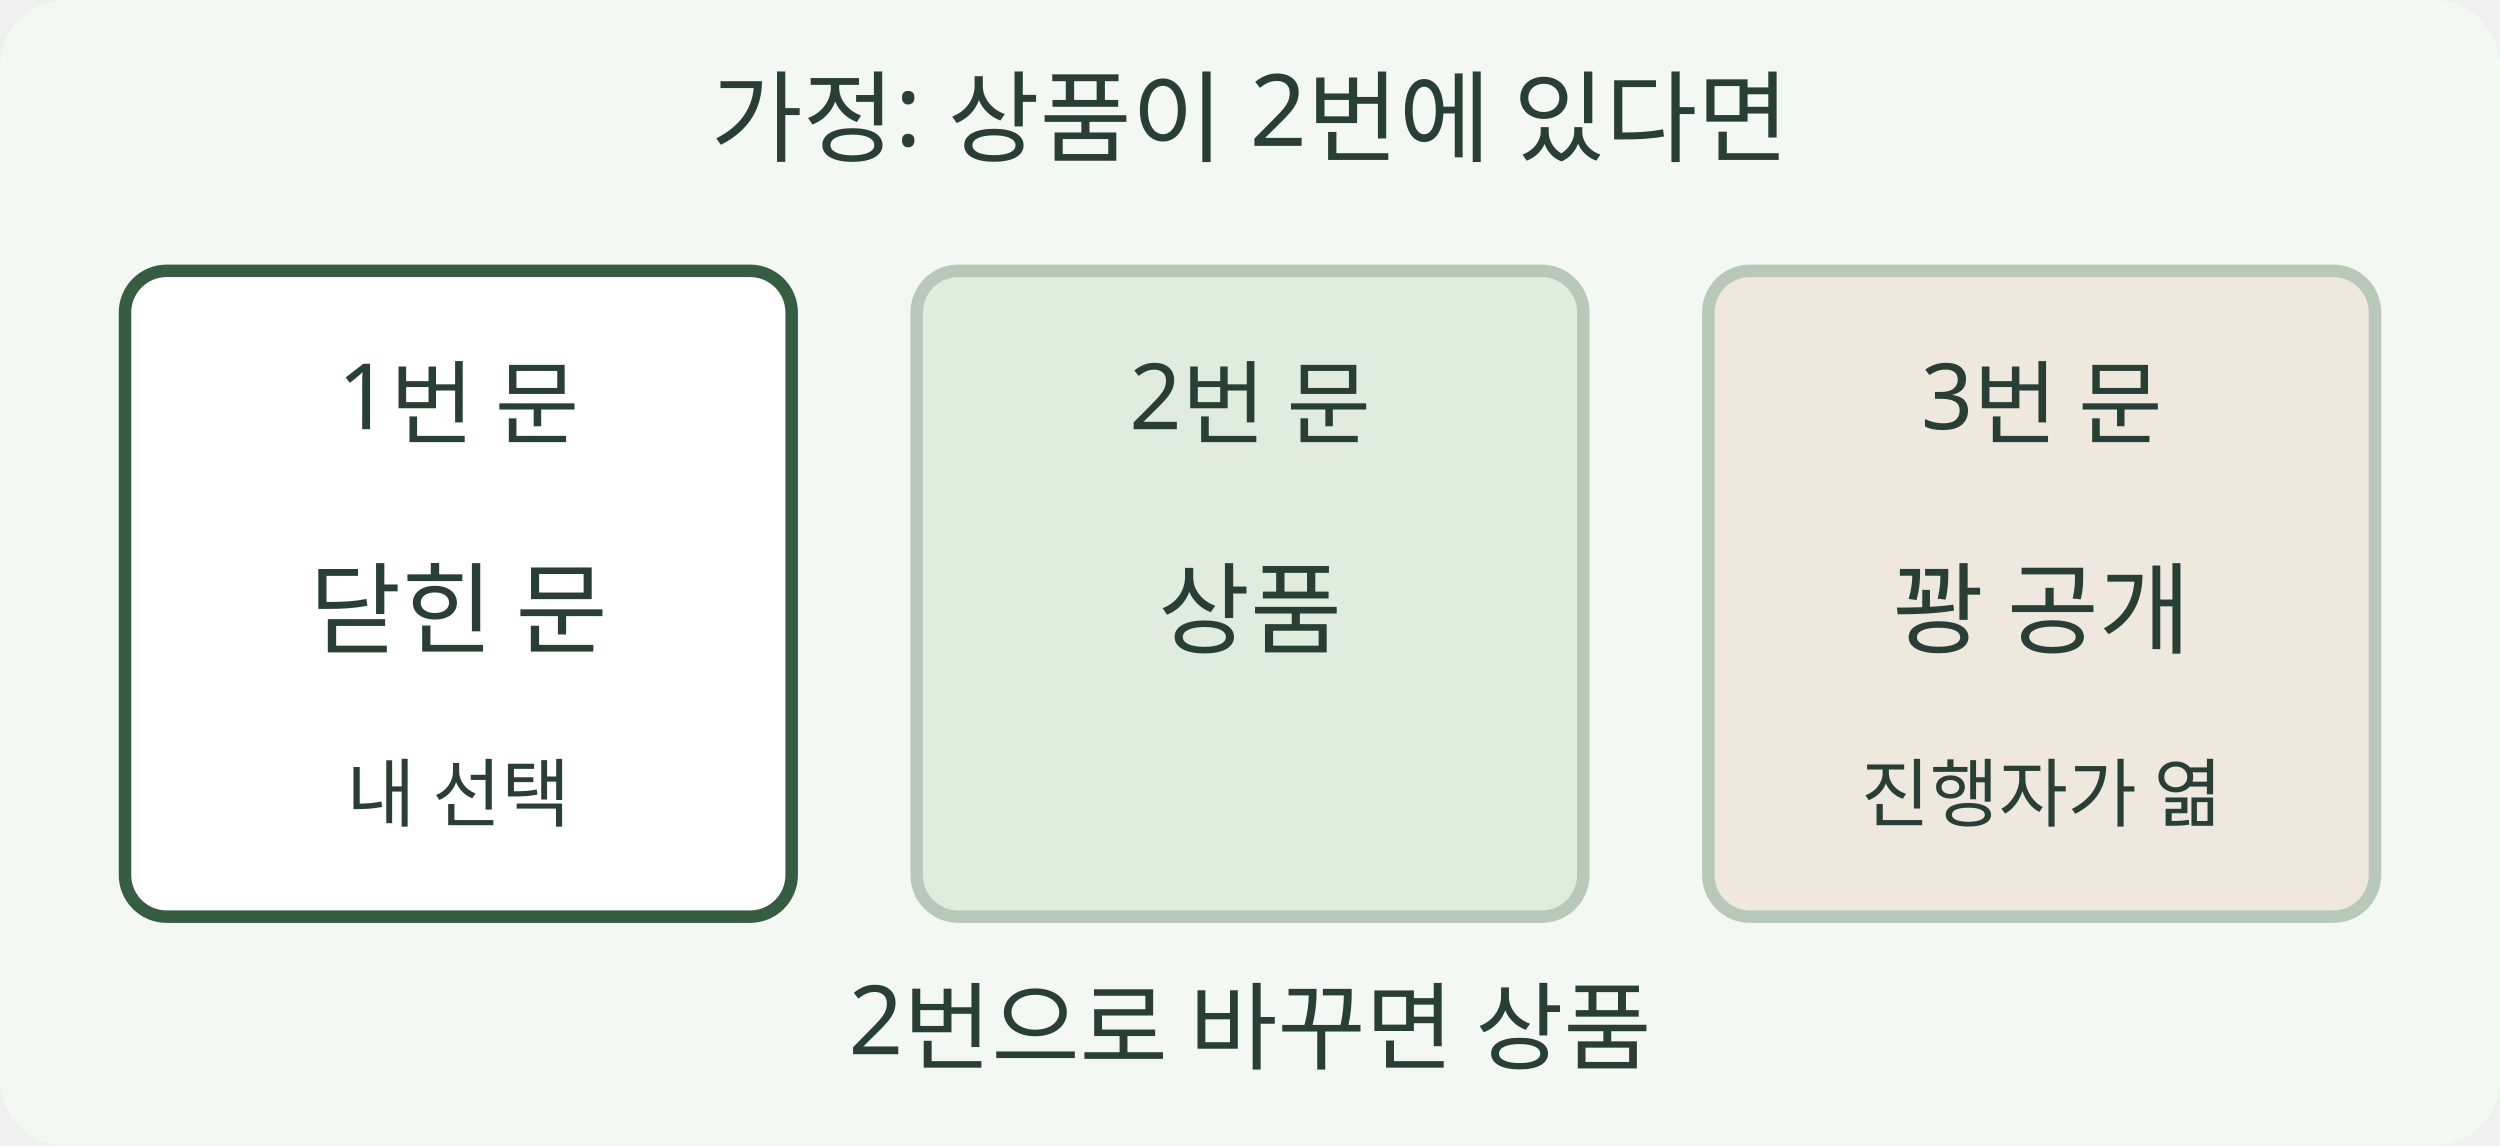
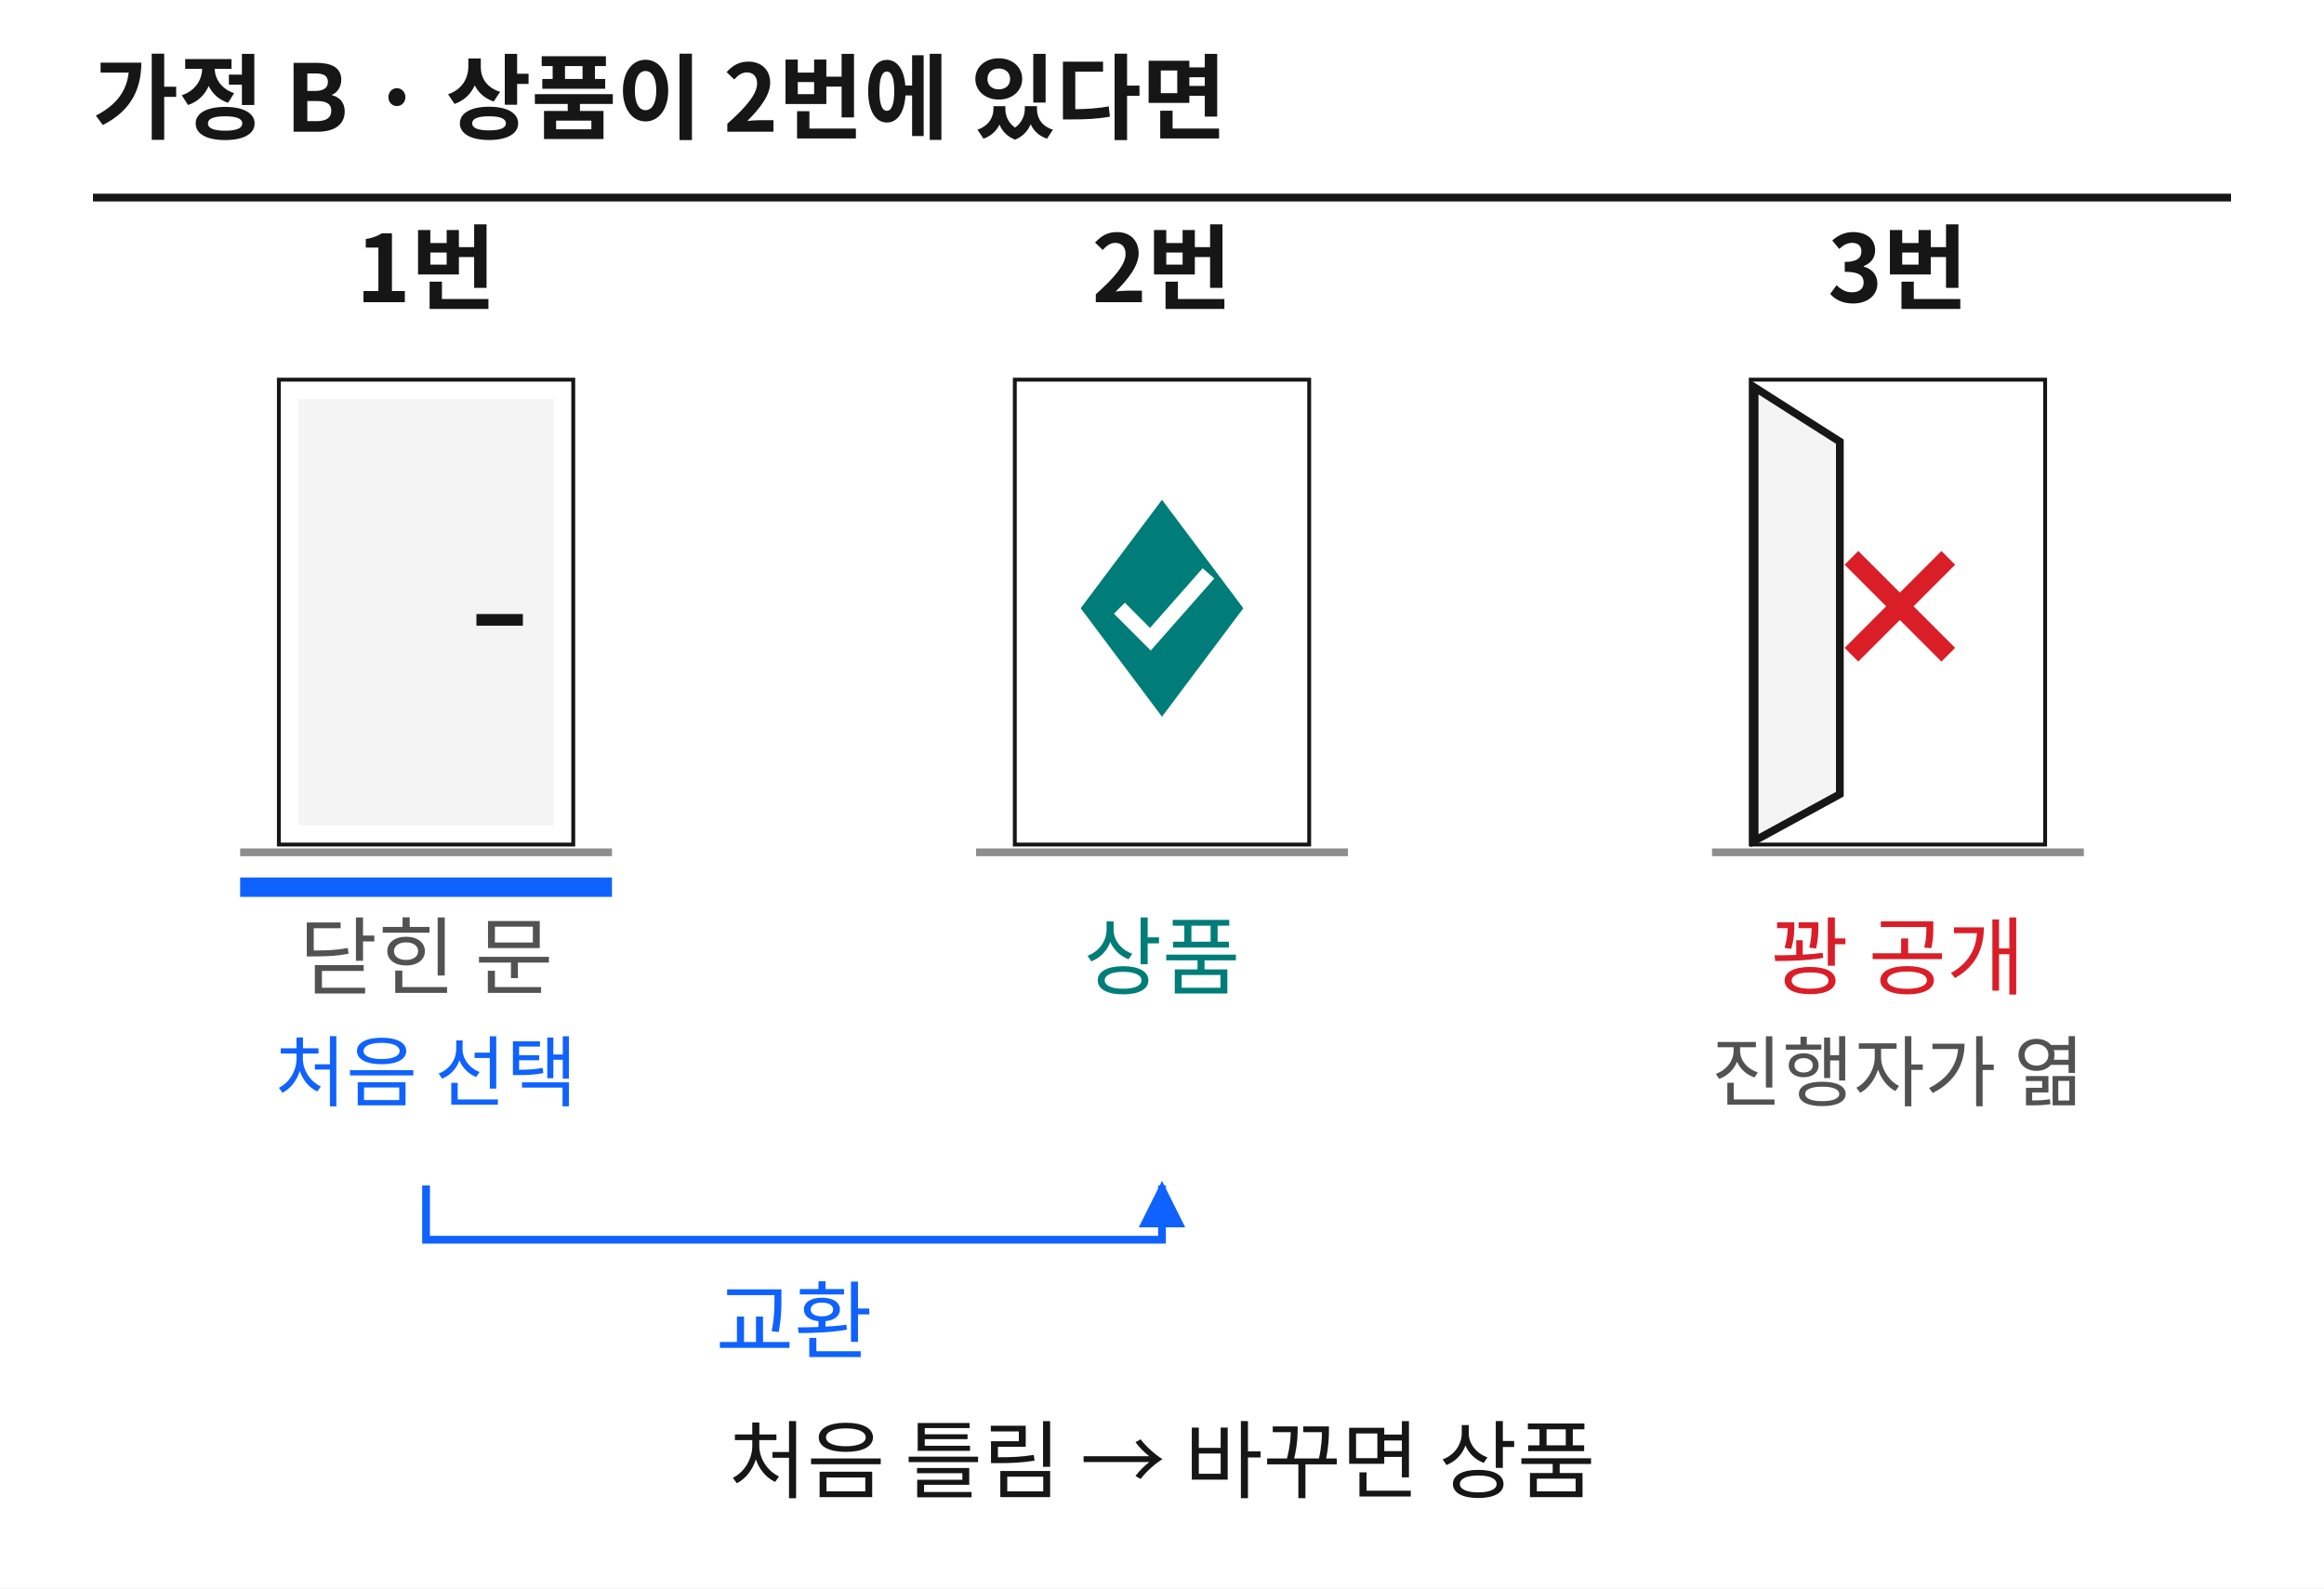
- <svg xmlns="http://www.w3.org/2000/svg" viewBox="0 0 600 275" role="img" aria-labelledby="title desc">
-   <rect width="600" height="275" rx="16" fill="#f4f8f3" />
-   <g font-family="system-ui,Malgun Gothic,sans-serif" fill="#293f35">
-     <text x="300" y="37" font-size="24" text-anchor="middle">가정: 상품이 2번에 있다면</text>
-     <rect x="30" y="65" width="160" height="155" rx="10" fill="#fff" stroke="#365c42" stroke-width="3" />
-     <text x="110" y="103" font-size="22" text-anchor="middle">1번 문</text>
-     <text x="110" y="155" font-size="24" text-anchor="middle">닫힌 문</text>
-     <text x="110" y="197" font-size="18" text-anchor="middle">내 선택</text>
-     <rect x="220" y="65" width="160" height="155" rx="10" fill="#e0edde" stroke="#b8c9ba" stroke-width="3" />
-     <text x="300" y="103" font-size="22" text-anchor="middle">2번 문</text>
-     <text x="300" y="155" font-size="24" text-anchor="middle">상품</text>
-     <text x="300" y="197" font-size="18" text-anchor="middle" />
-     <rect x="410" y="65" width="160" height="155" rx="10" fill="#eee8df" stroke="#b8c9ba" stroke-width="3" />
-     <text x="490" y="103" font-size="22" text-anchor="middle">3번 문</text>
-     <text x="490" y="155" font-size="24" text-anchor="middle">꽝 공개</text>
-     <text x="490" y="197" font-size="18" text-anchor="middle">진행자가 엶</text>
-     <text x="300" y="253" font-size="23" text-anchor="middle">2번으로 바꾸면 상품</text>
+ <svg xmlns="http://www.w3.org/2000/svg" viewBox="0 0 600 410" role="img" aria-labelledby="title desc">
+   <defs>
+     <pattern id="hatch" width="8" height="8" patternUnits="userSpaceOnUse">
+       <rect width="8" height="8" fill="#f4f4f4" />
+       <path d="M-2 2L2-2M0 8L8 0M6 10L10 6" stroke="#8d8d8d" stroke-width="1" />
+     </pattern>
+     <marker id="arrow" viewBox="0 0 10 10" refX="9" refY="5" markerWidth="6" markerHeight="6" orient="auto">
+       <path d="M0 0L10 5L0 10Z" fill="#0f62fe" />
+     </marker>
+   </defs>
+   <rect width="600" height="410" fill="#fff" />
+   <g font-family="IBM Plex Sans,Noto Sans KR,Noto Sans CJK KR,system-ui,sans-serif" fill="#161616">
+     <text x="24" y="34" font-size="24" fill="#161616" text-anchor="start" font-weight="600">가정 B · 상품이 2번에 있다면</text>
+     <path d="M24 51H576" stroke="#161616" stroke-width="2" />
+     <g transform="translate(50 88) scale(1)">
+       <rect x="22" y="10" width="76" height="120" fill="#ffffff" stroke="#161616" />
+       <rect x="27" y="15" width="66" height="110" fill="#f4f4f4" />
+       <path d="M73 72H85" stroke="#161616" stroke-width="3" />
+       <path d="M12 132H108" stroke="#8d8d8d" stroke-width="2" />
+       <path d="M12 141H108" stroke="#0f62fe" stroke-width="5" />
+     </g>
+     <text x="110" y="78" font-size="24" fill="#161616" text-anchor="middle" font-weight="600">1번</text>
+     <text x="110" y="255" font-size="22" fill="#525252" text-anchor="middle" font-weight="400">닫힌 문</text>
+     <text x="110" y="284" font-size="20" fill="#0f62fe" text-anchor="middle" font-weight="400">처음 선택</text>
+     <g transform="translate(240 88) scale(1)">
+       <rect x="22" y="10" width="76" height="120" fill="#ffffff" stroke="#161616" />
+       <path d="M60 41l21 28-21 28-21-28z" fill="#007d79" />
+       <path d="M49 69l8 8 15-17" fill="none" stroke="#fff" stroke-width="4" />
+       <path d="M12 132H108" stroke="#8d8d8d" stroke-width="2" />
+     </g>
+     <text x="300" y="78" font-size="24" fill="#161616" text-anchor="middle" font-weight="600">2번</text>
+     <text x="300" y="255" font-size="22" fill="#007d79" text-anchor="middle" font-weight="400">상품</text>
+     <text x="300" y="284" font-size="20" fill="#525252" text-anchor="middle" font-weight="400" />
+     <g transform="translate(430 88) scale(1)">
+       <rect x="22" y="10" width="76" height="120" fill="#ffffff" stroke="#161616" />
+       <path d="M48 56l25 25m0-25L48 81" stroke="#da1e28" stroke-width="5" />
+       <path d="M23 12l22 14v91l-22 12z" fill="#f4f4f4" stroke="#161616" stroke-width="2" />
+       <path d="M12 132H108" stroke="#8d8d8d" stroke-width="2" />
+     </g>
+     <text x="490" y="78" font-size="24" fill="#161616" text-anchor="middle" font-weight="600">3번</text>
+     <text x="490" y="255" font-size="22" fill="#da1e28" text-anchor="middle" font-weight="400">꽝 공개</text>
+     <text x="490" y="284" font-size="20" fill="#525252" text-anchor="middle" font-weight="400">진행자가 엶</text>
+     <path d="M110 306V320H300V306" stroke="#0f62fe" stroke-width="2" fill="none" marker-end="url(#arrow)" />
+     <text x="205.0" y="349" font-size="22" fill="#0f62fe" text-anchor="middle" font-weight="400">교환</text>
+     <text x="300" y="385" font-size="22" fill="#161616" text-anchor="middle" font-weight="400">처음 틀림 → 바꾸면 상품</text>
  </g>
</svg>
